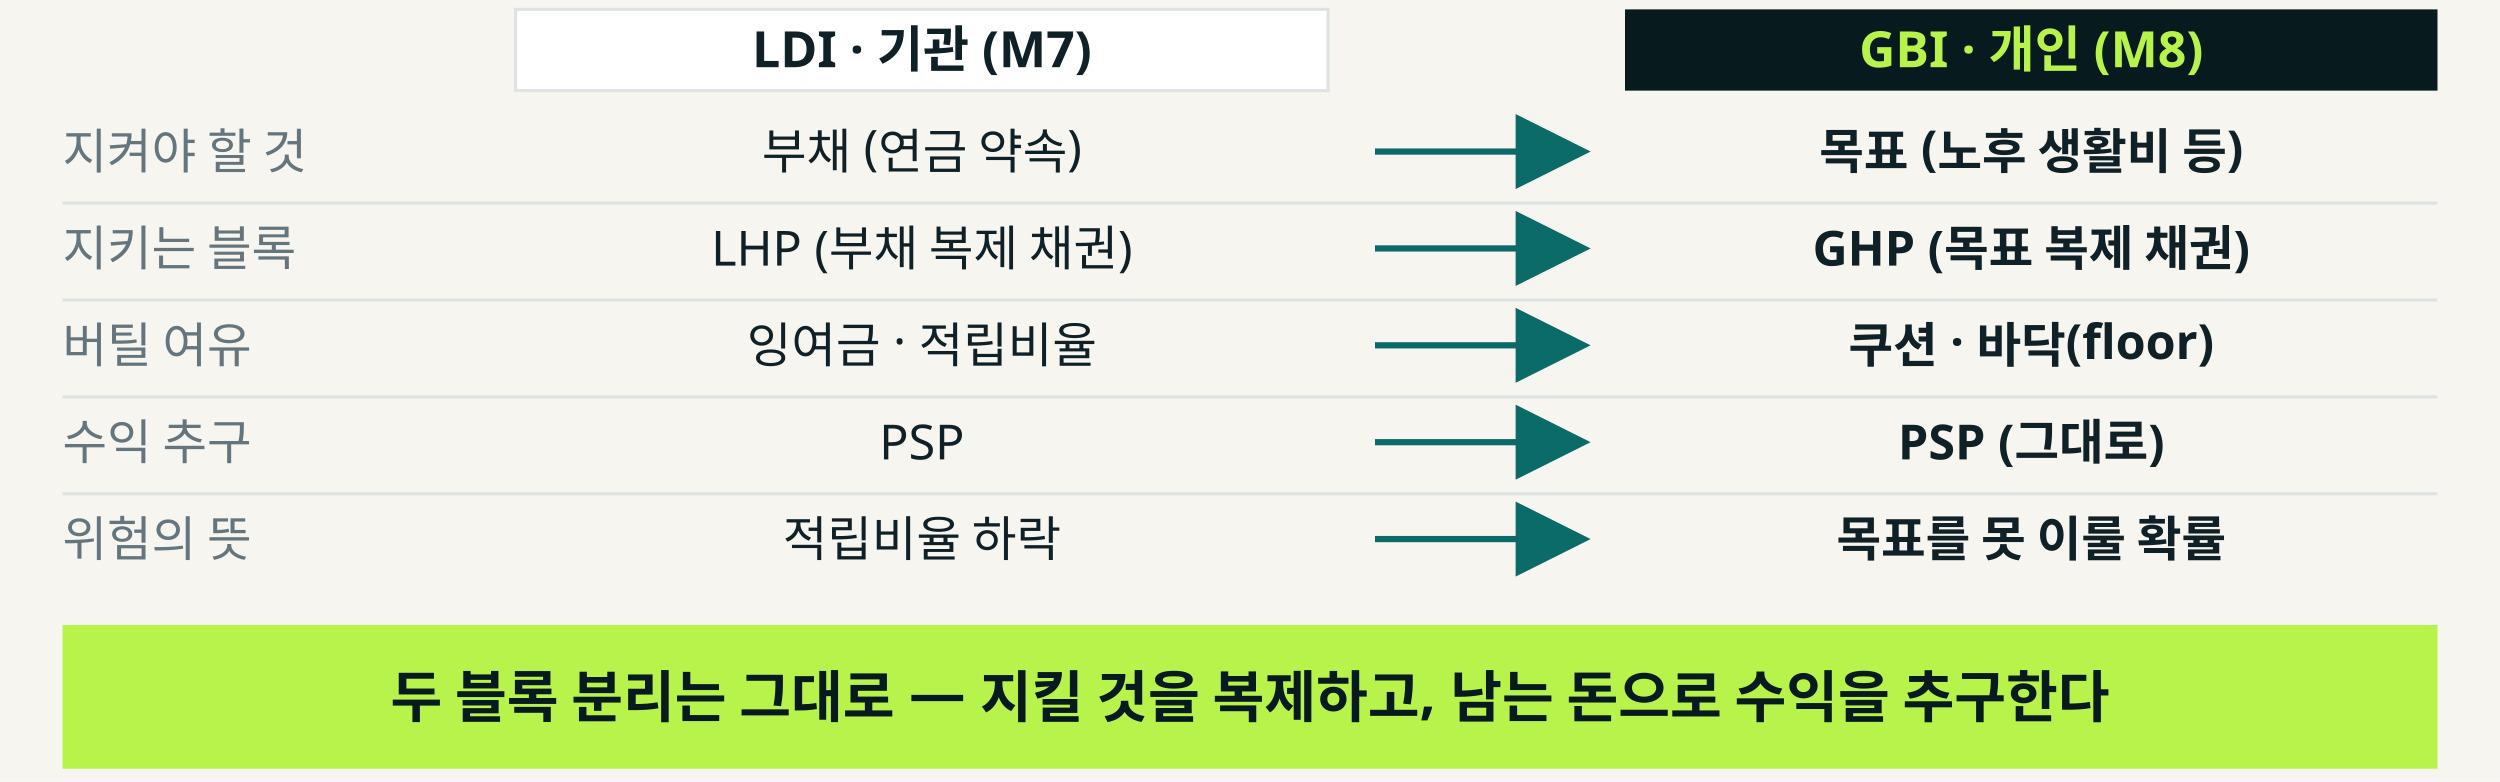
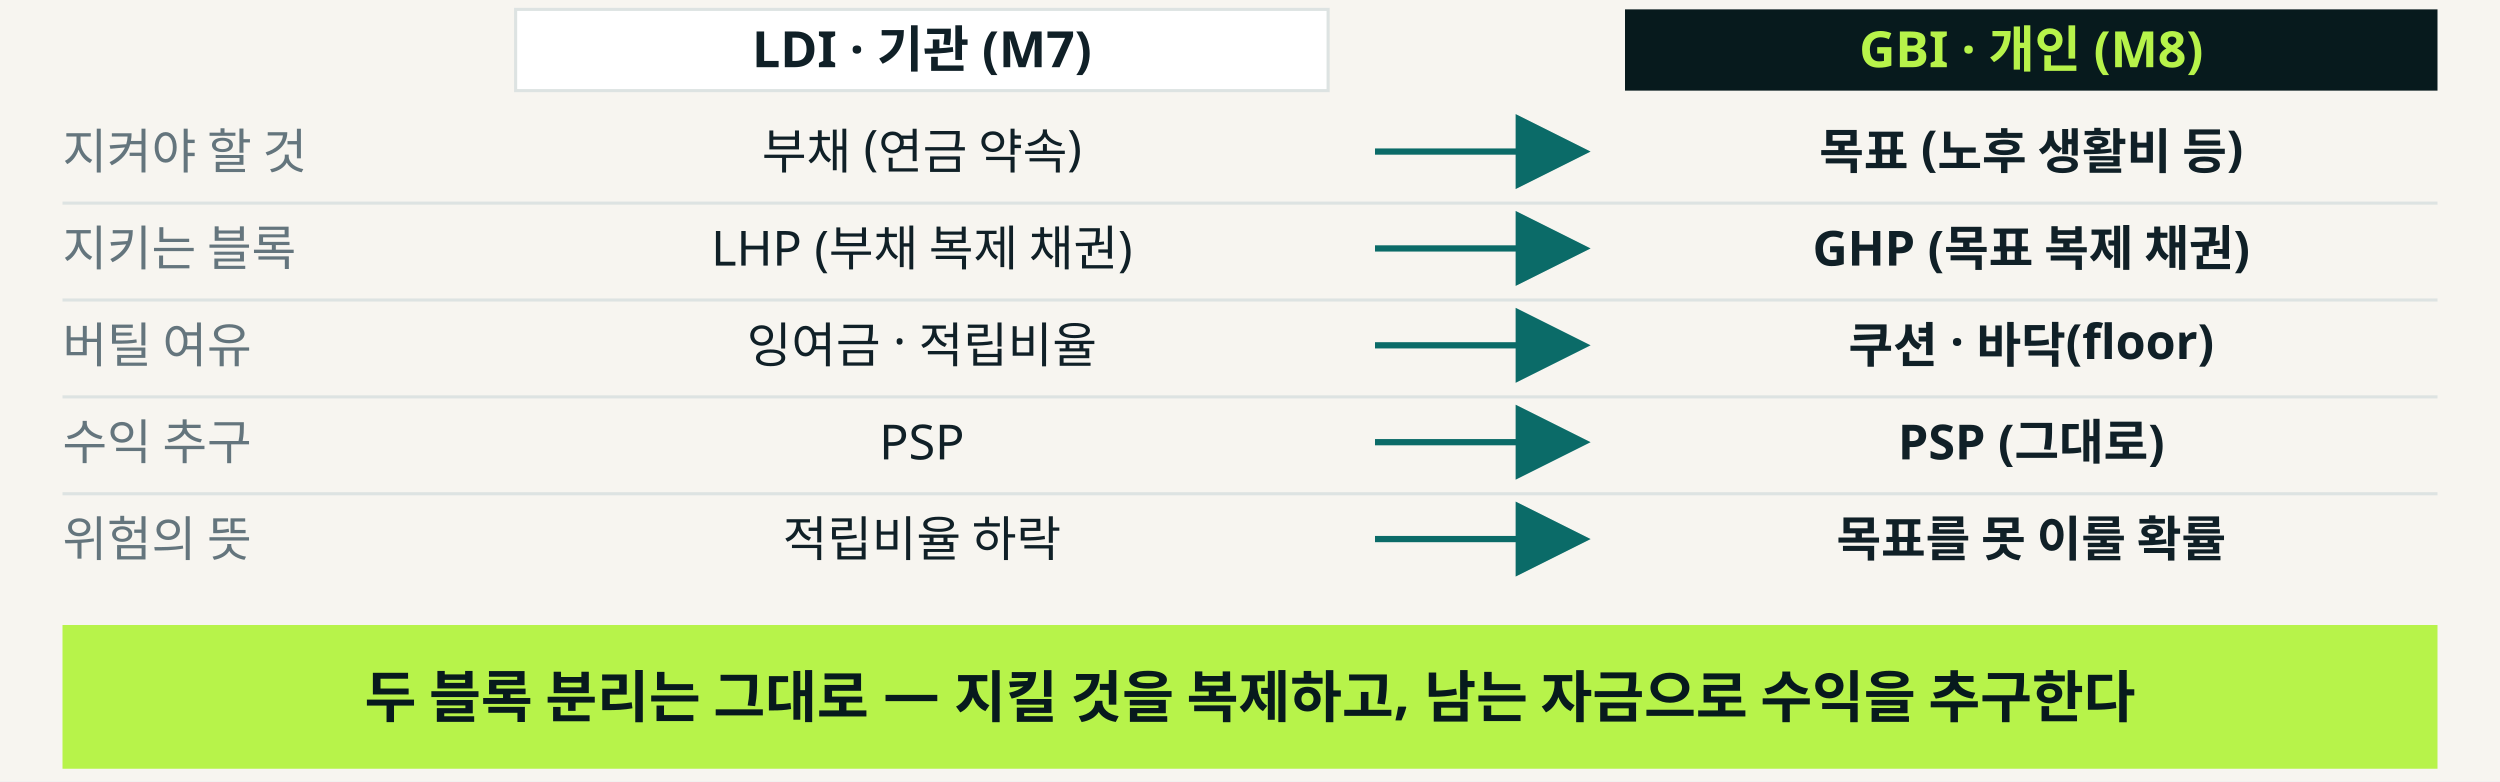
<svg xmlns="http://www.w3.org/2000/svg" width="1600" height="500" viewBox="0 0 1600 500" font-family="Pretendard">
  <defs>
    <marker id="ar" markerWidth="12" markerHeight="12" refX="10" refY="6" orient="auto">
      <path d="M0,0 L12,6 L0,12 z" fill="#0B6B68" />
    </marker>
  </defs>
  <rect width="1600" height="500" fill="#F7F5F0" />
  <rect x="330" y="6" width="520" height="52" fill="#FFFFFF" stroke="#DDE3E2" stroke-width="2" />
  <text x="590" y="43" text-anchor="middle" font-size="32" font-weight="700" fill="#102027">LDI · 기관 (M7)</text>
  <rect x="1040" y="6" width="520" height="52" fill="#071A1D" />
  <text x="1300" y="43" text-anchor="middle" font-size="32" font-weight="700" fill="#B7F34A">GBI · 개인 (M8)</text>
  <text x="40" y="108" font-size="31" fill="#64757D">지켜야 할 것</text>
  <text x="590" y="108" text-anchor="middle" font-size="31" fill="#102027">부채 (연금 약속)</text>
  <text x="1300" y="108" text-anchor="middle" font-size="31" font-weight="700" fill="#102027">목표 (노후 생활비 등)</text>
  <line x1="880" y1="97" x2="1010" y2="97" stroke="#0B6B68" stroke-width="4" marker-end="url(#ar)" />
  <line x1="40" y1="130" x2="1560" y2="130" stroke="#DDE3E2" stroke-width="2" />
  <text x="40" y="170" font-size="31" fill="#64757D">지키는 블록</text>
  <text x="590" y="170" text-anchor="middle" font-size="31" fill="#102027">LHP (부채 복제 채권)</text>
  <text x="1300" y="170" text-anchor="middle" font-size="31" font-weight="700" fill="#102027">GHP (목표 복제 채권)</text>
  <line x1="880" y1="159" x2="1010" y2="159" stroke="#0B6B68" stroke-width="4" marker-end="url(#ar)" />
  <line x1="40" y1="192" x2="1560" y2="192" stroke="#DDE3E2" stroke-width="2" />
  <text x="40" y="232" font-size="31" fill="#64757D">버틸 여유</text>
  <text x="590" y="232" text-anchor="middle" font-size="31" fill="#102027">잉여금 · 적립비율</text>
  <text x="1300" y="232" text-anchor="middle" font-size="31" font-weight="700" fill="#102027">쿠션 · 바닥(floor)</text>
  <line x1="880" y1="221" x2="1010" y2="221" stroke="#0B6B68" stroke-width="4" marker-end="url(#ar)" />
  <line x1="40" y1="254" x2="1560" y2="254" stroke="#DDE3E2" stroke-width="2" />
  <text x="40" y="294" font-size="31" fill="#64757D">수익 추구</text>
  <text x="590" y="294" text-anchor="middle" font-size="31" fill="#102027">PSP</text>
  <text x="1300" y="294" text-anchor="middle" font-size="31" font-weight="700" fill="#102027">PSP (그대로)</text>
  <line x1="880" y1="283" x2="1010" y2="283" stroke="#0B6B68" stroke-width="4" marker-end="url(#ar)" />
  <line x1="40" y1="316" x2="1560" y2="316" stroke="#DDE3E2" stroke-width="2" />
  <text x="40" y="356" font-size="31" fill="#64757D">위험의 뜻</text>
  <text x="590" y="356" text-anchor="middle" font-size="31" fill="#102027">적립비율 하락</text>
  <text x="1300" y="356" text-anchor="middle" font-size="31" font-weight="700" fill="#102027">목표를 못 이룰 확률</text>
  <line x1="880" y1="345" x2="1010" y2="345" stroke="#0B6B68" stroke-width="4" marker-end="url(#ar)" />
  <rect x="40" y="400" width="1520" height="92" fill="#B7F34A" />
-   <text x="800" y="459" text-anchor="middle" font-size="36" font-weight="700" fill="#071A1D">두 블록 분리는 그대로 — 지킬 것을 복제하고, 남는 돈으로 수익을 추구한다</text>
+   <text x="800" y="459" text-anchor="middle" font-size="36" font-weight="700" fill="#071A1D">두 블록 분리는 그대로 — 지킬 것을 복제하고, 남는 자금으로 수익을 추구한다</text>
</svg>
